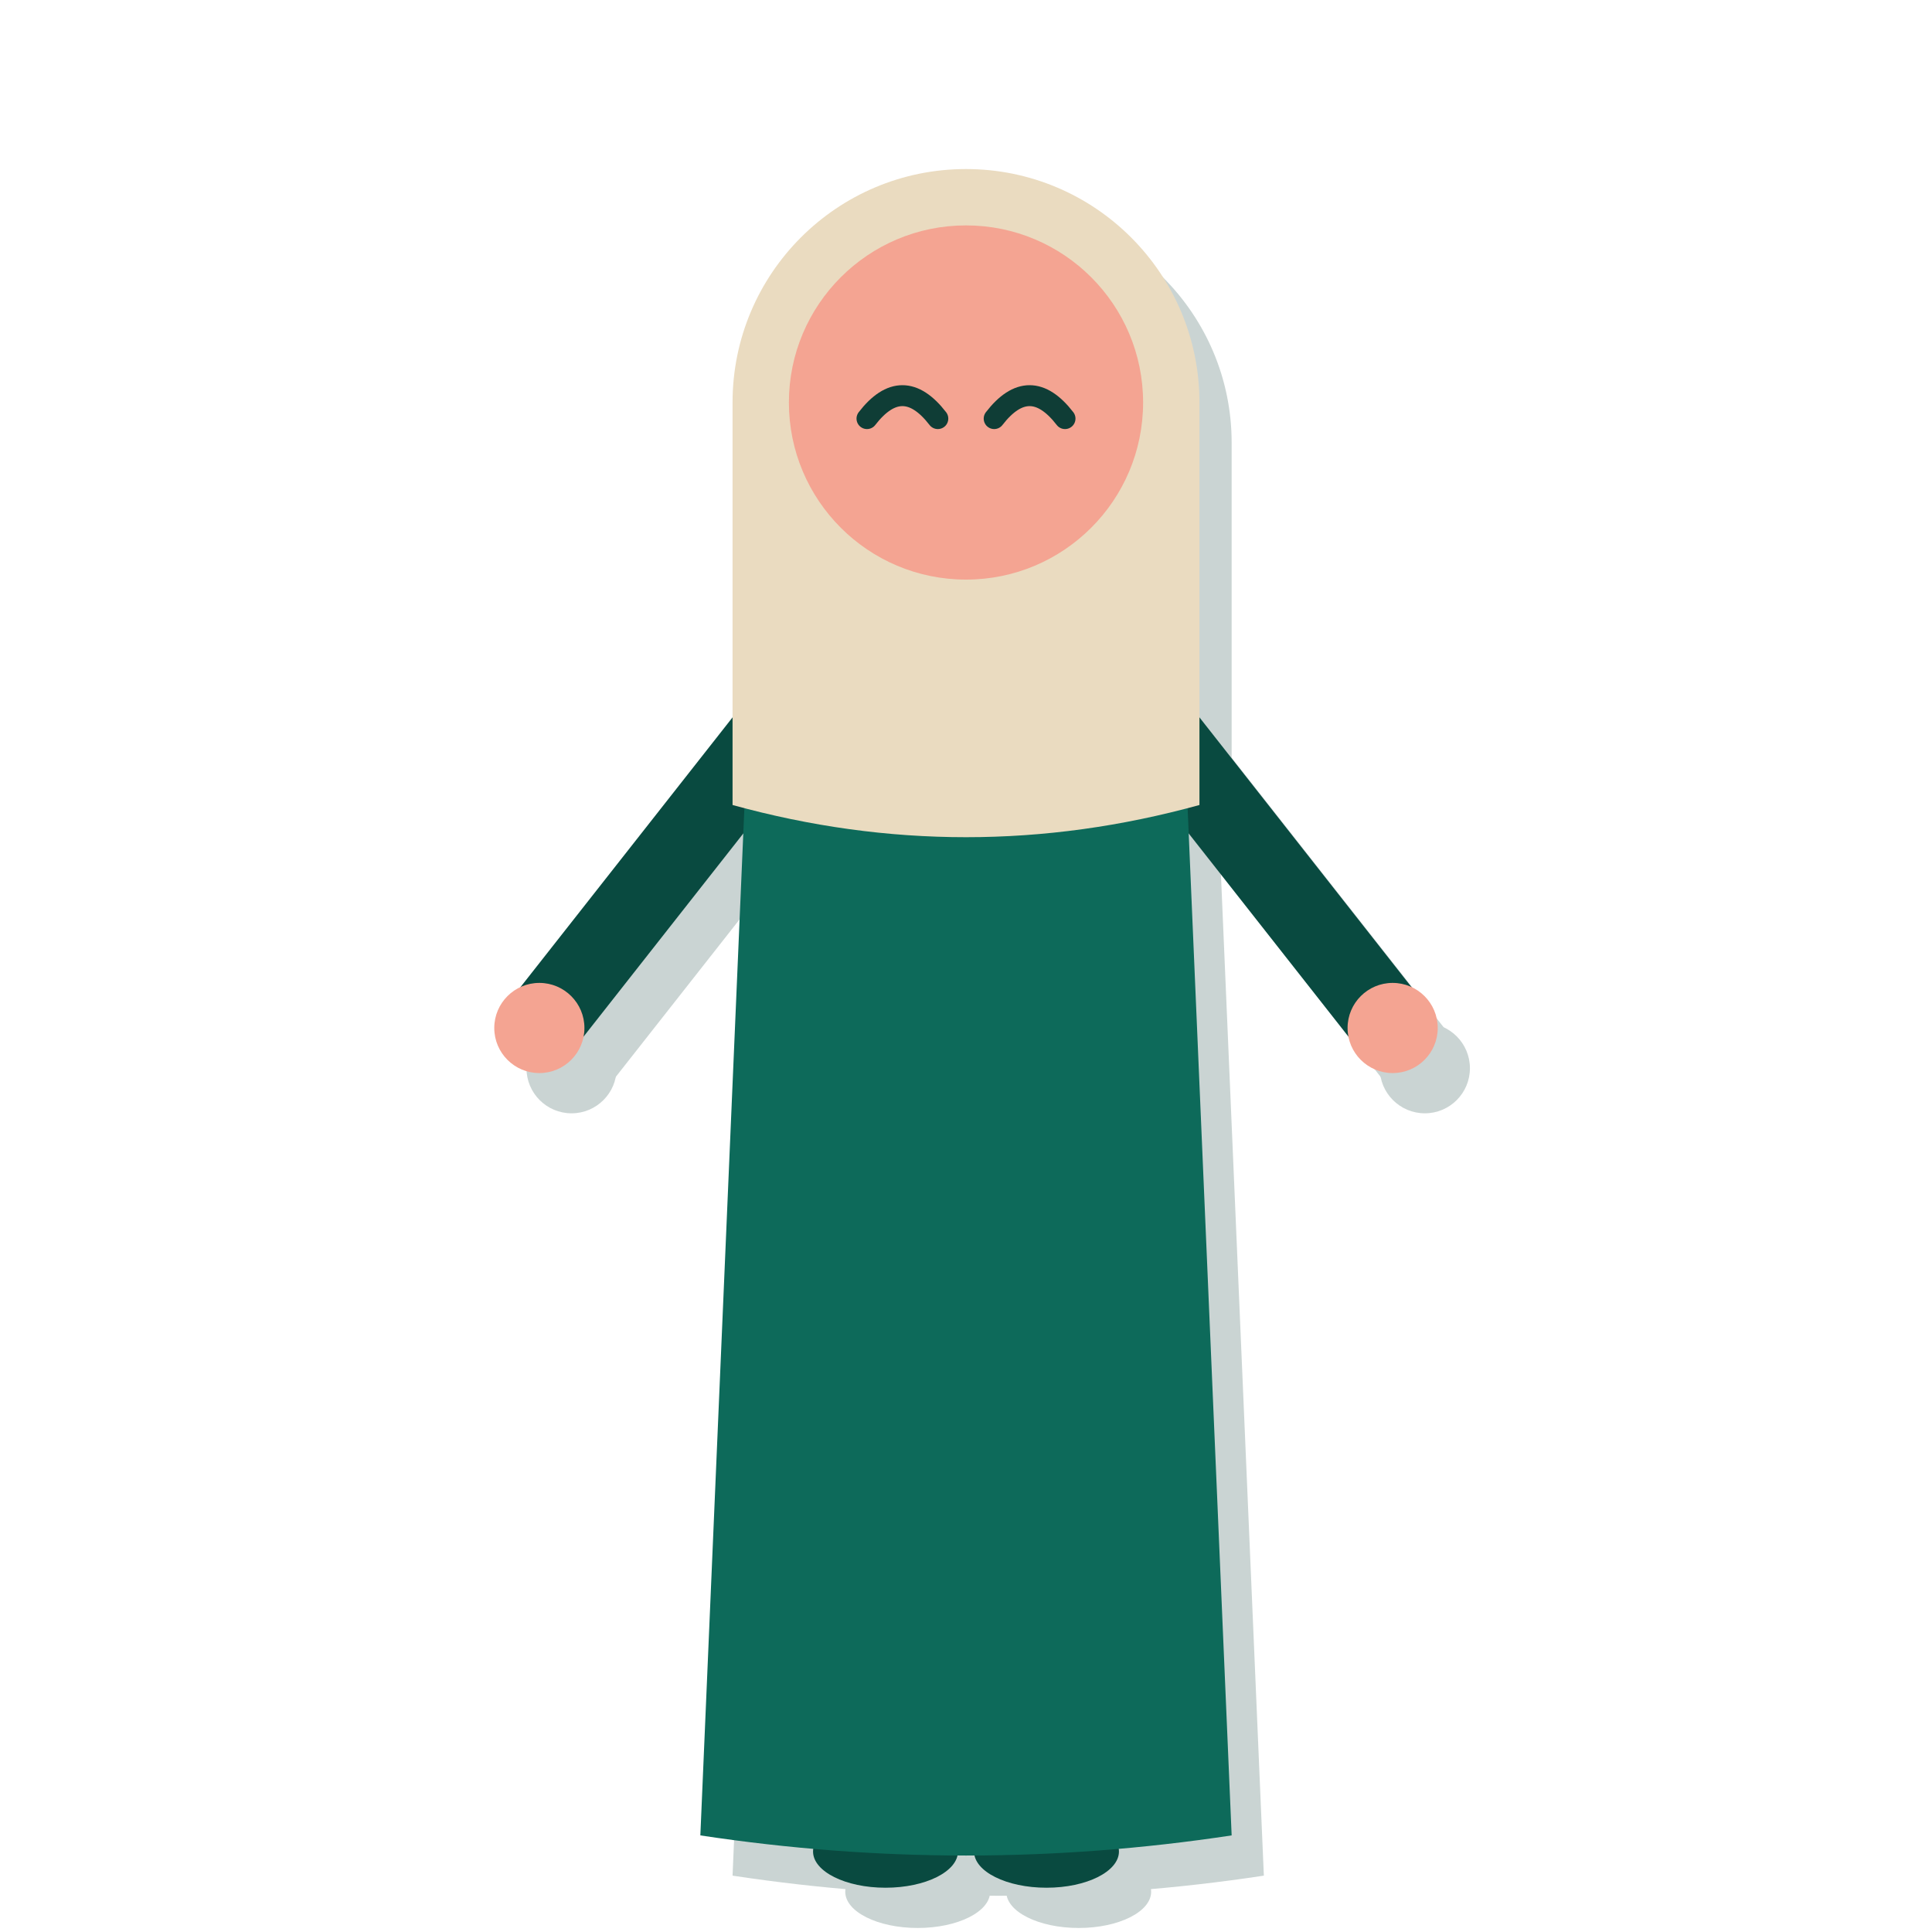
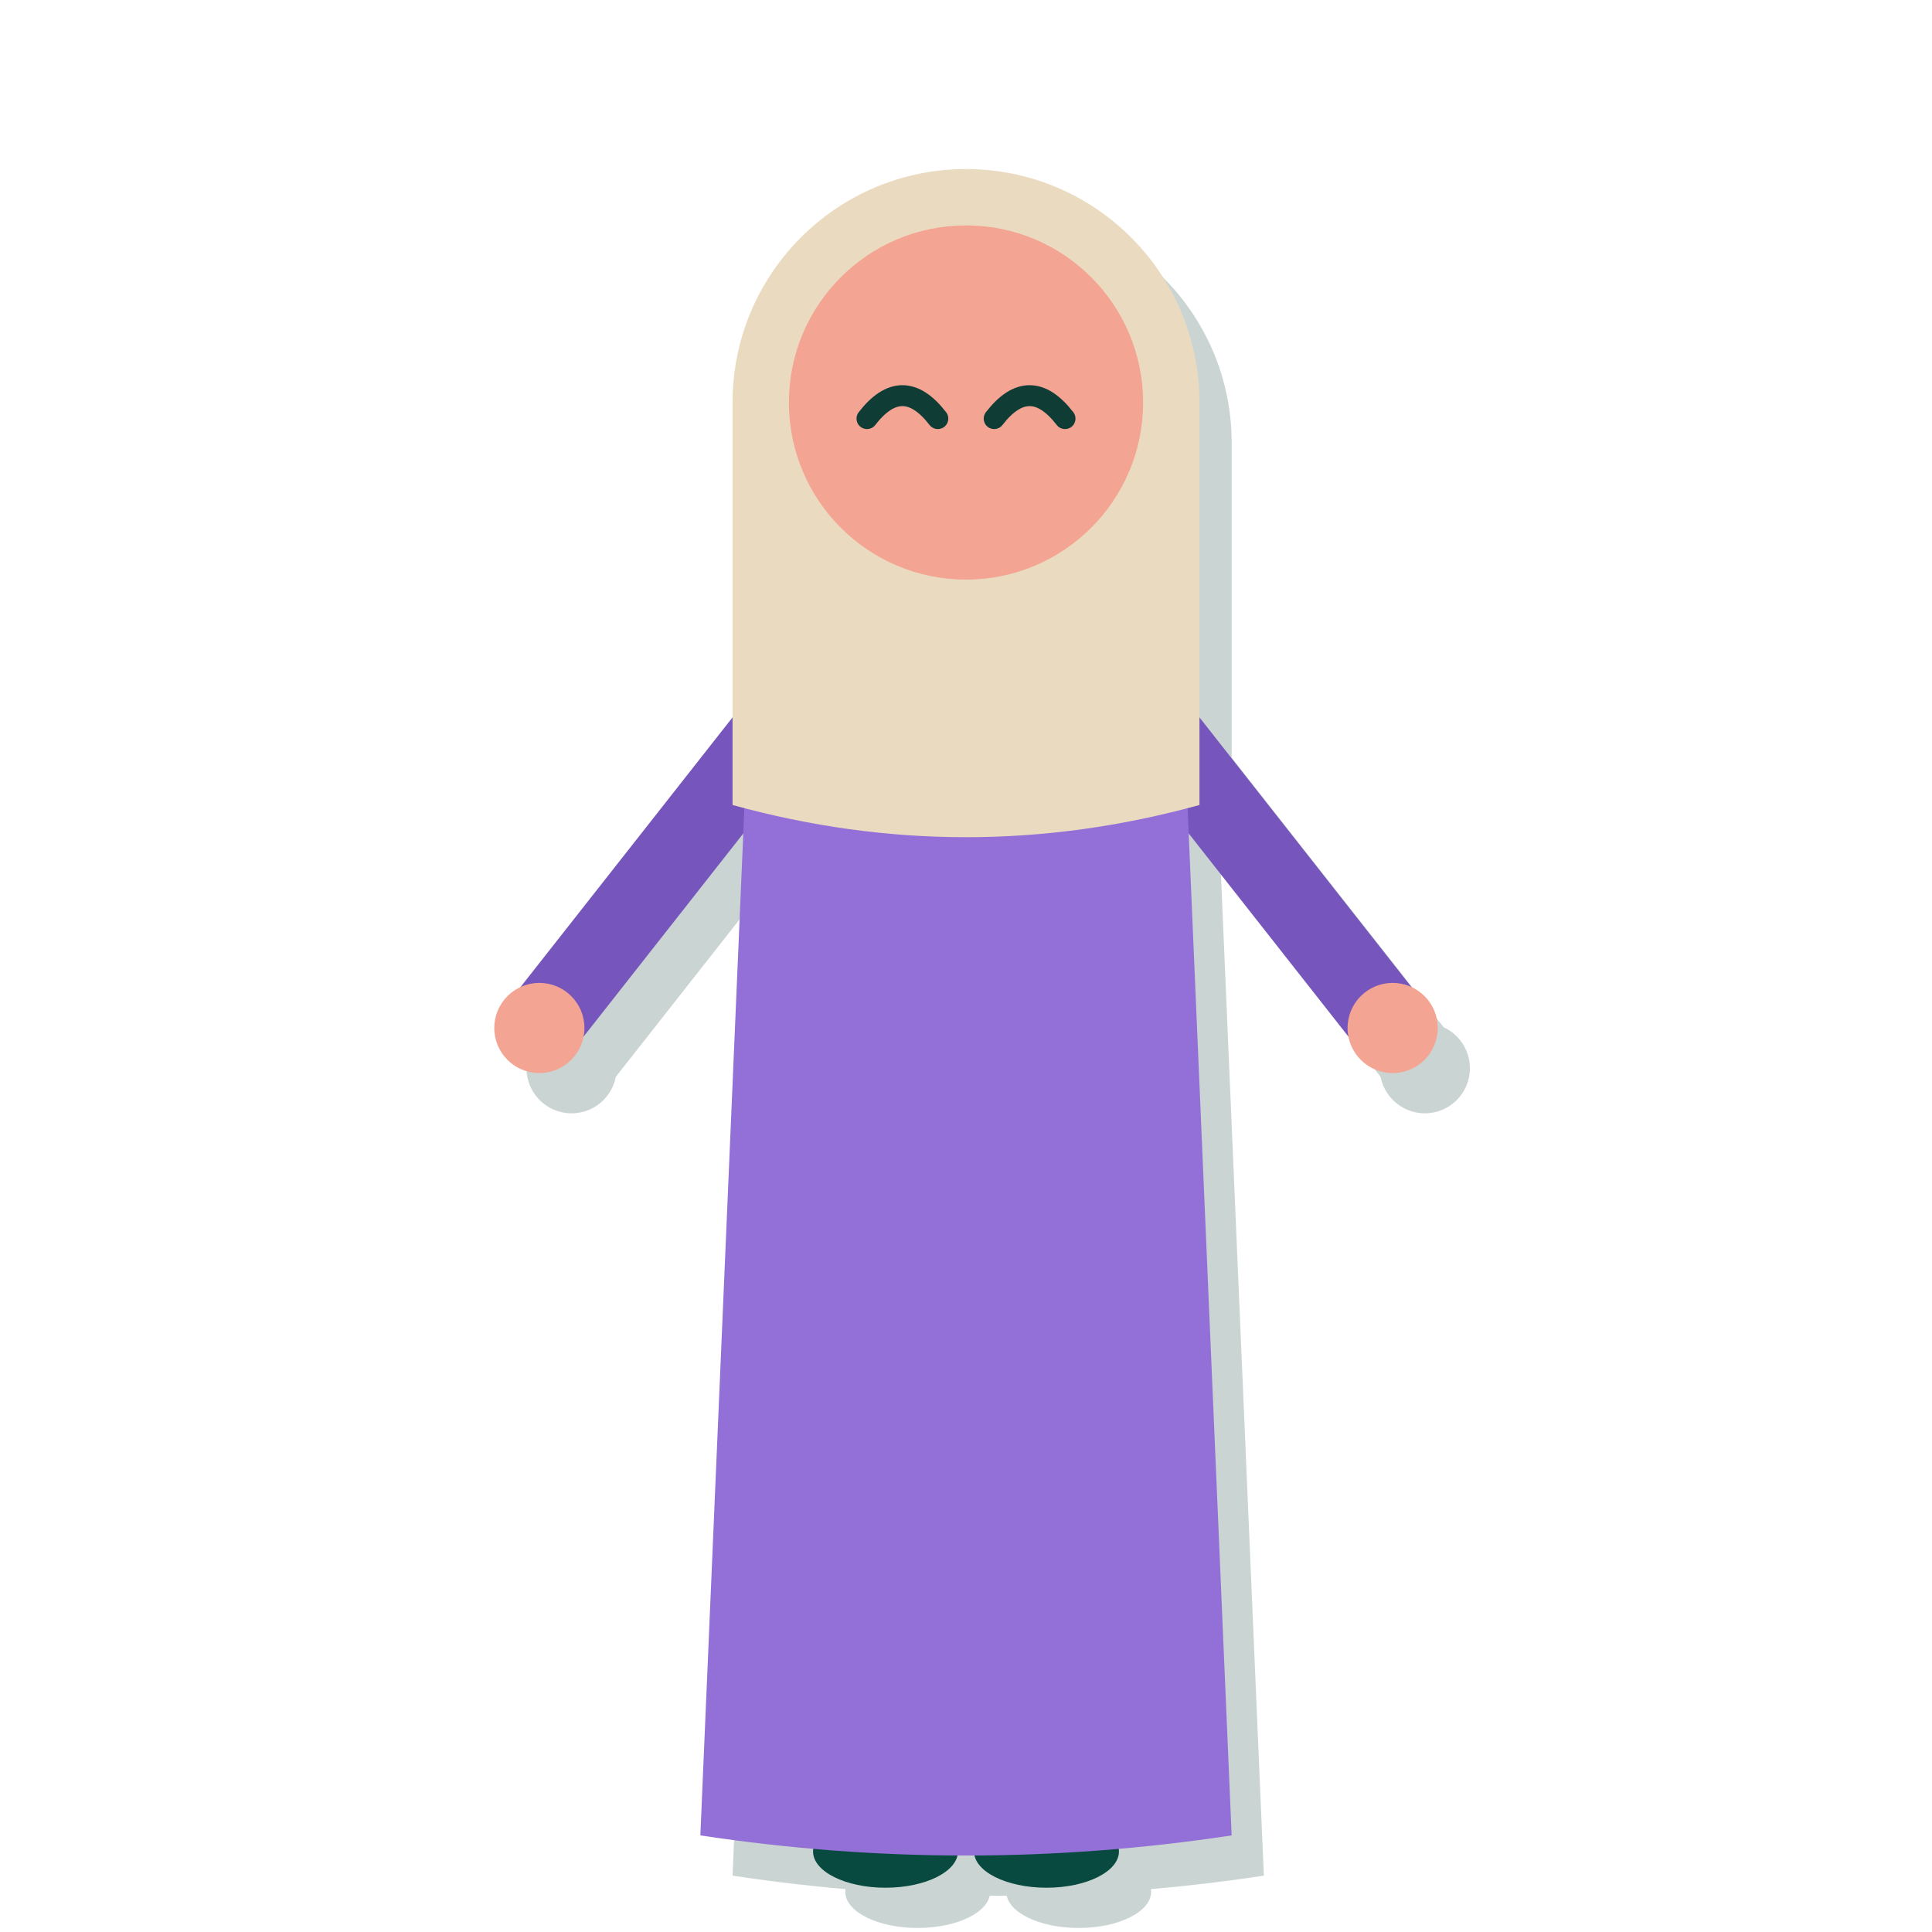
<svg xmlns="http://www.w3.org/2000/svg" viewBox="0 0 240 240">
  <g transform="translate(4 5)" opacity="0.22">
    <ellipse cx="110" cy="230" rx="9" ry="4.5" fill="#0F3D36" />
    <ellipse cx="130" cy="230" rx="9" ry="4.5" fill="#0F3D36" />
    <polygon points="95.1,83.9 63.1,124.6 70.9,130.8 102.9,90.1" fill="#0F3D36" />
    <circle cx="99" cy="87" r="5" fill="#0F3D36" />
    <circle cx="67" cy="127.7" r="5.6" fill="#0F3D36" />
    <polygon points="137.1,90.1 169.1,130.8 176.9,124.6 144.9,83.9" fill="#0F3D36" />
    <circle cx="141" cy="87" r="5" fill="#0F3D36" />
    <circle cx="173" cy="127.7" r="5.6" fill="#0F3D36" />
    <path d="M93 88 Q93 78 103 78 L137 78 Q147 78 147 88 L153 228 Q120 233 87 228 Z" fill="#0F3D36" />
    <rect x="115" y="68" width="10" height="12" fill="#0F3D36" />
    <path d="M91 50 A29 29 0 0 1 149 50 L149 100 Q120 108 91 100 Z" fill="#0F3D36" />
    <circle cx="120" cy="50" r="22" fill="#0F3D36" />
  </g>
  <ellipse cx="110" cy="230" rx="9" ry="4.5" fill="#094A40" />
  <ellipse cx="130" cy="230" rx="9" ry="4.5" fill="#094A40" />
-   <polygon points="95.1,83.9 63.1,124.6 70.9,130.8 102.9,90.1" fill="#094A40" />
-   <circle cx="99" cy="87" r="5" fill="#094A40" />
+   <polygon points="95.1,83.9 63.1,124.6 70.9,130.8 102.9,90.1" fill="#7656BC" />
+   <circle cx="99" cy="87" r="5" fill="#7656BC" />
  <circle cx="67" cy="127.7" r="5.6" fill="#F4A492" />
-   <polygon points="137.1,90.1 169.1,130.8 176.9,124.6 144.9,83.9" fill="#094A40" />
-   <circle cx="141" cy="87" r="5" fill="#094A40" />
+   <polygon points="137.1,90.1 169.1,130.8 176.9,124.6 144.9,83.9" fill="#7656BC" />
+   <circle cx="141" cy="87" r="5" fill="#7656BC" />
  <circle cx="173" cy="127.7" r="5.6" fill="#F4A492" />
-   <path d="M93 88 Q93 78 103 78 L137 78 Q147 78 147 88 L153 228 Q120 233 87 228 Z" fill="#0D6A5A" />
+   <path d="M93 88 Q93 78 103 78 L137 78 Q147 78 147 88 L153 228 Q120 233 87 228 Z" fill="#9370D8" />
  <rect x="115" y="68" width="10" height="12" fill="#F4A492" />
  <path d="M91 50 A29 29 0 0 1 149 50 L149 100 Q120 108 91 100 Z" fill="#EADBC0" />
  <circle cx="120" cy="50" r="22" fill="#F4A492" />
  <path d="M107.7 52 Q112.1 46.3 116.5 52" fill="none" stroke="#0F3D36" stroke-width="2.6" stroke-linecap="round" stroke-linejoin="round" />
  <path d="M123.5 52 Q127.9 46.3 132.3 52" fill="none" stroke="#0F3D36" stroke-width="2.6" stroke-linecap="round" stroke-linejoin="round" />
</svg>
